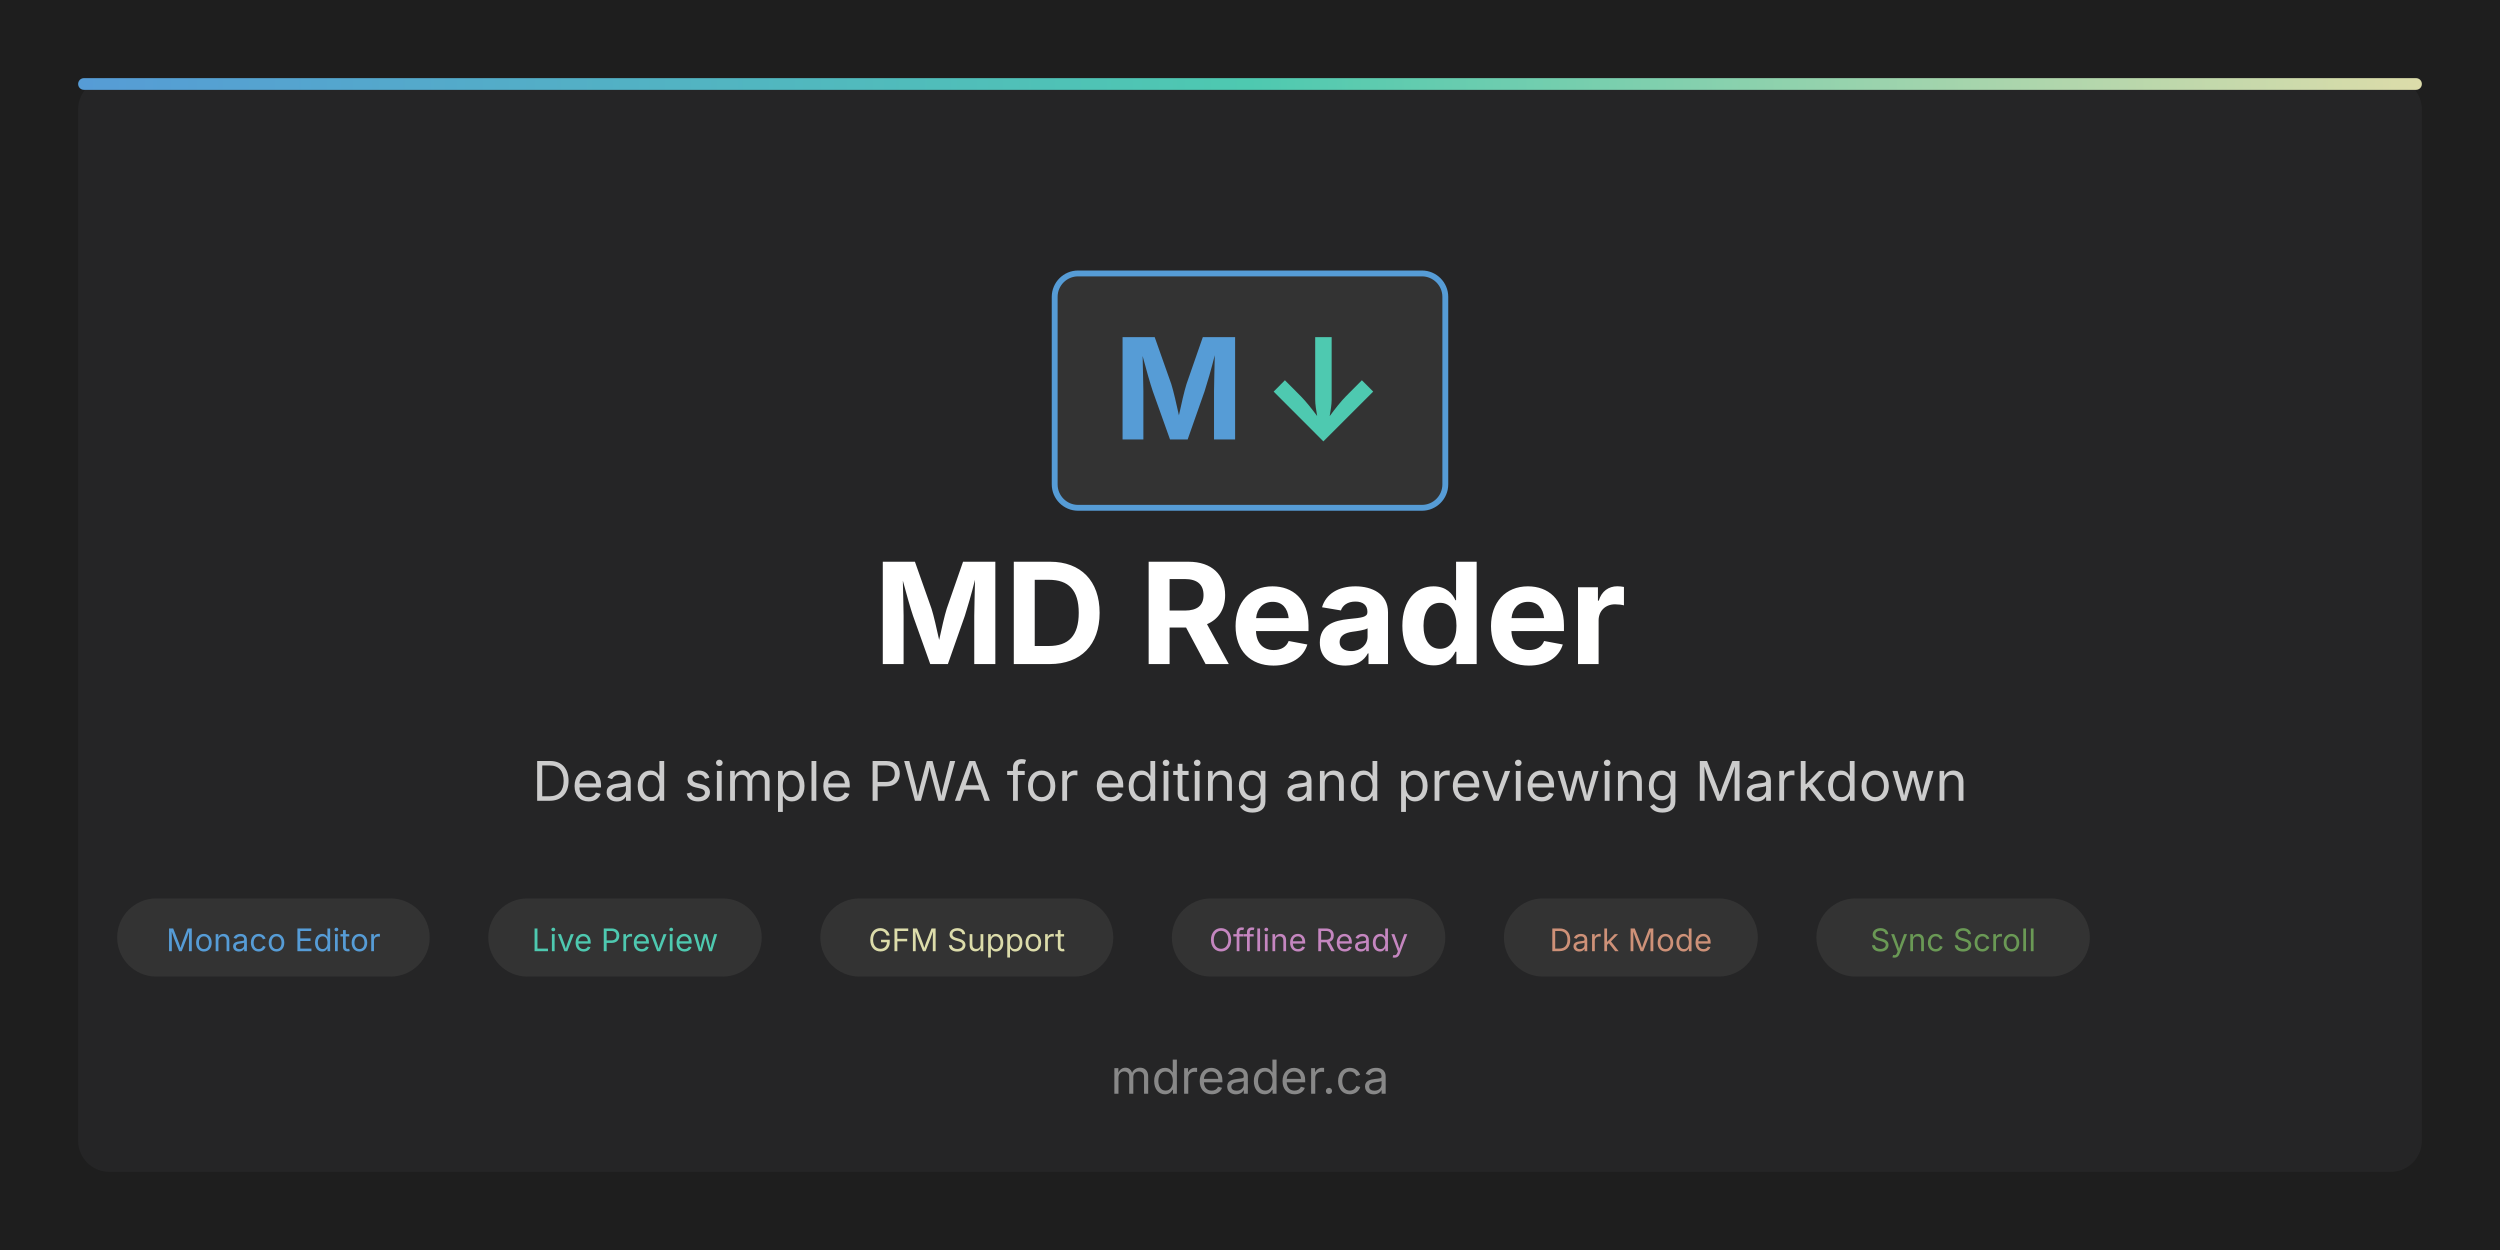
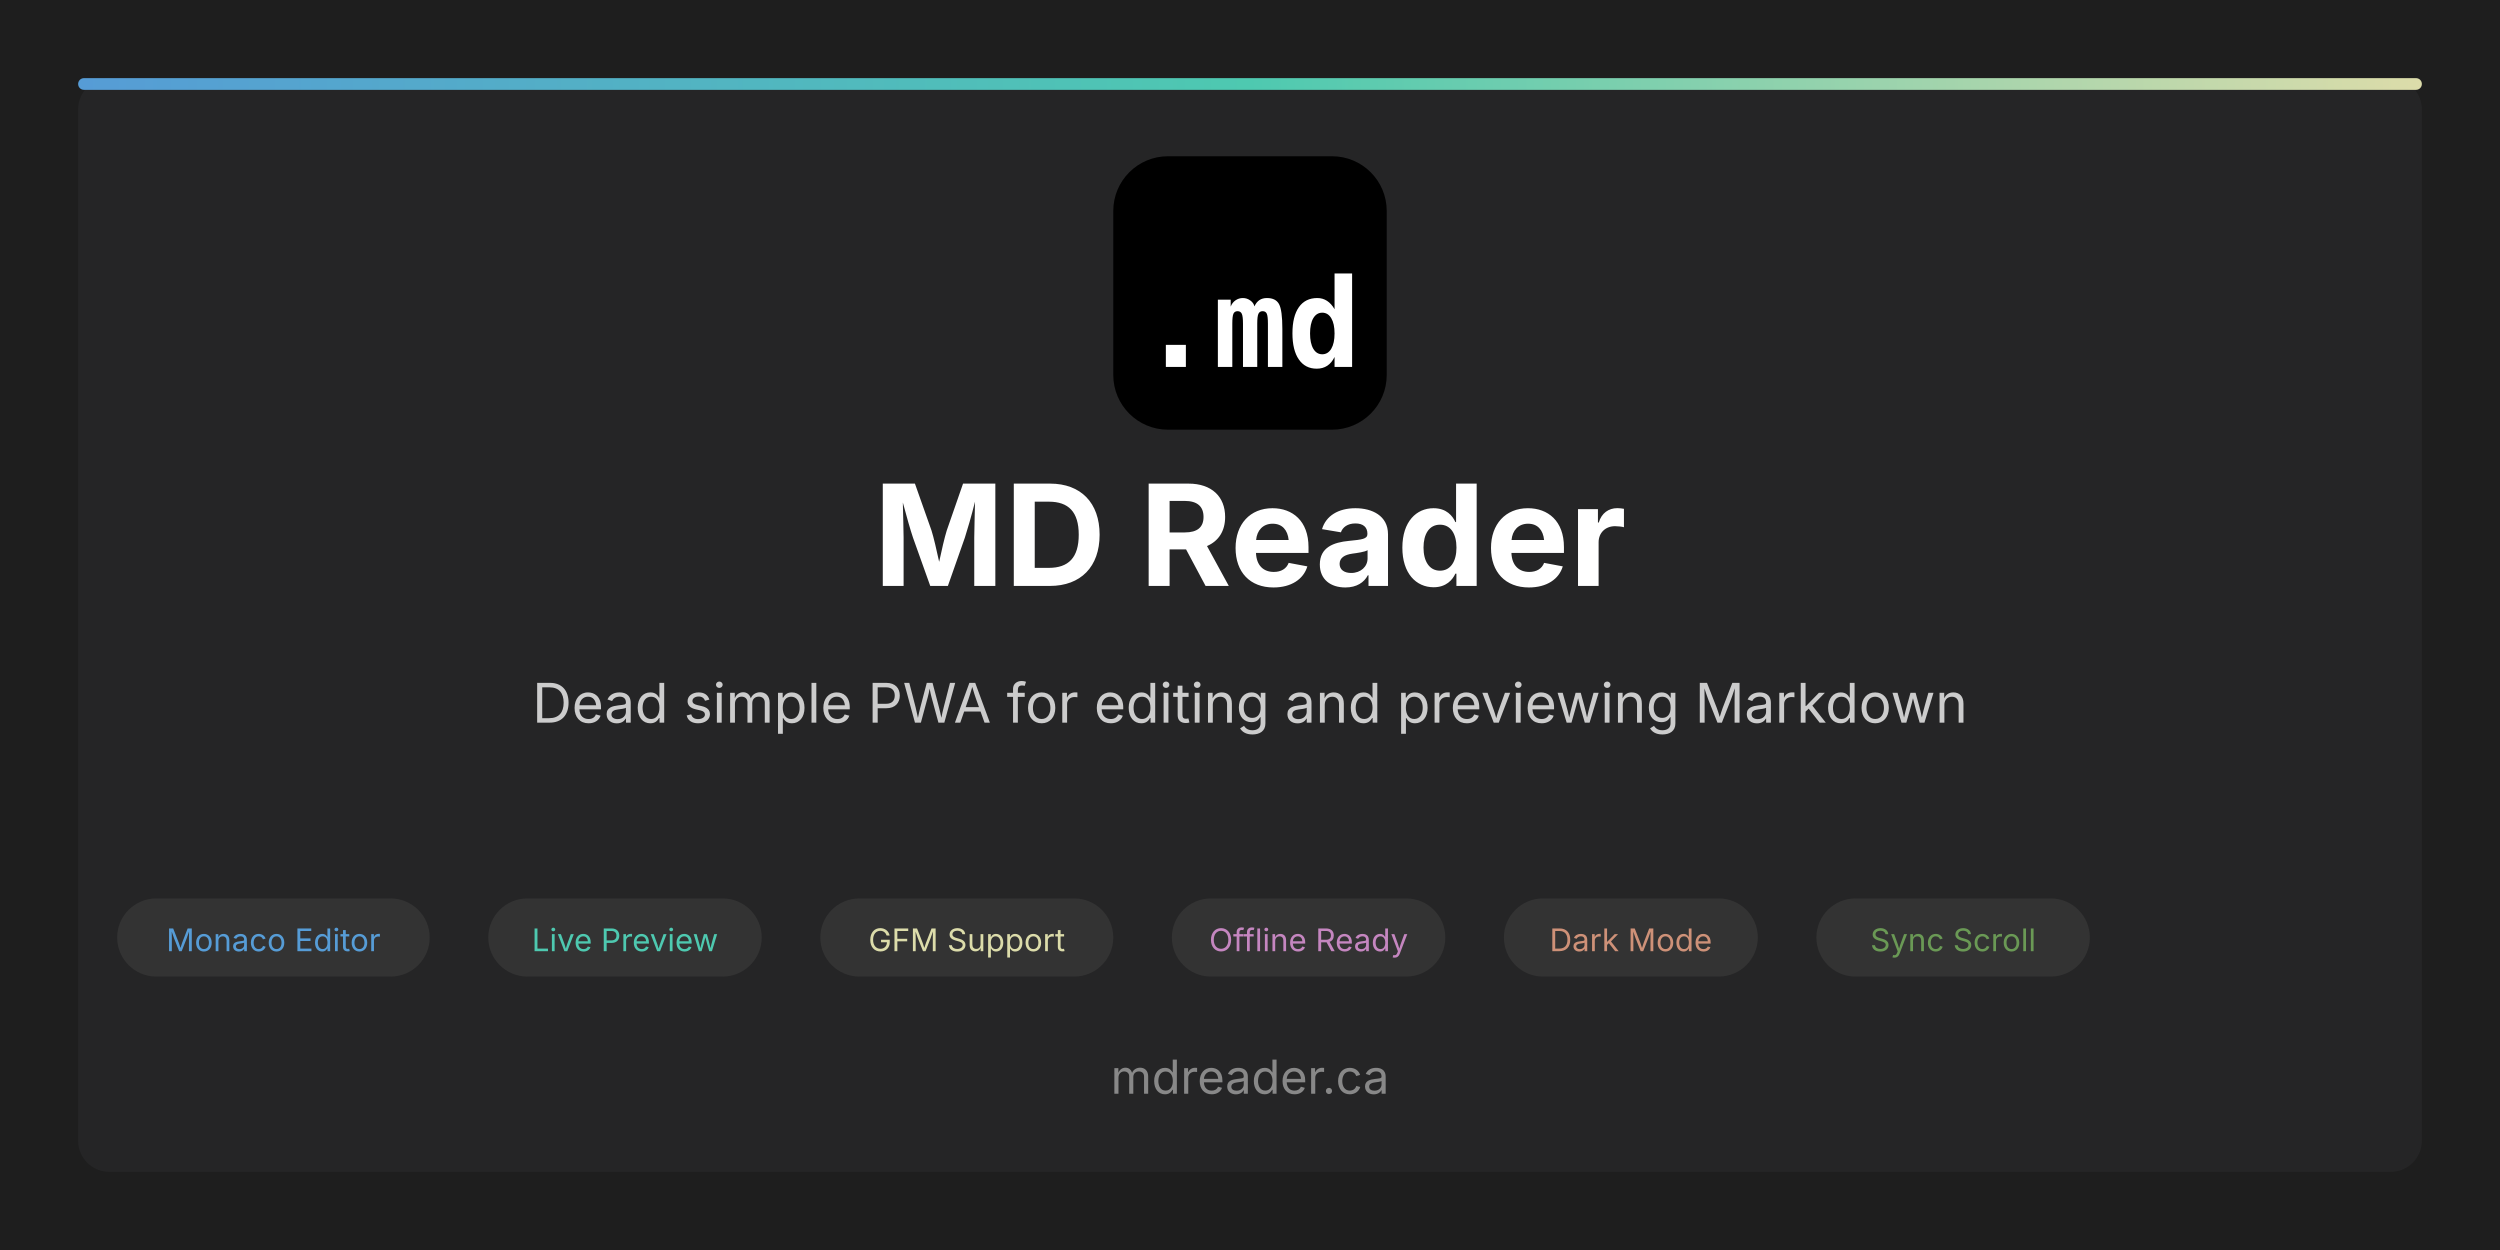
<svg xmlns="http://www.w3.org/2000/svg" width="1280" height="640" viewBox="0 0 1280 640" fill="none">
  <rect width="1280" height="640" fill="#1e1e1e" />
  <rect x="40" y="40" width="1200" height="560" fill="#252526" rx="16" />
  <defs>
    <linearGradient id="accent" x1="0%" y1="0%" x2="100%" y2="0%">
      <stop offset="0%" style="stop-color:#569cd6" />
      <stop offset="50%" style="stop-color:#4ec9b0" />
      <stop offset="100%" style="stop-color:#dcdcaa" />
    </linearGradient>
  </defs>
  <rect x="40" y="40" width="1200" height="6" fill="url(#accent)" rx="3" />
-   <g transform="translate(540, 140)">
-     <rect width="200" height="120" rx="12" fill="#333333" stroke="#569cd6" stroke-width="3" />
-     <text x="30" y="85" font-family="system-ui, -apple-system, sans-serif" font-size="72" font-weight="bold" fill="#569cd6">M</text>
-     <text x="105" y="85" font-family="system-ui, -apple-system, sans-serif" font-size="72" font-weight="bold" fill="#4ec9b0">↓</text>
+   <g transform="translate(570, 80)">
+     <rect width="140" height="140" fill="black" rx="28" ry="28" />
+     <text x="70" y="90" font-family="monospace" font-weight="bold" font-size="63" fill="white" text-anchor="middle" dominant-baseline="middle">.md</text>
  </g>
-   <text x="640" y="340" font-family="system-ui, -apple-system, sans-serif" font-size="72" font-weight="bold" fill="#ffffff" text-anchor="middle">MD Reader</text>
-   <text x="640" y="410" font-family="system-ui, -apple-system, sans-serif" font-size="28" fill="#cccccc" text-anchor="middle">Dead simple PWA for editing and previewing Markdown</text>
+   <text x="640" y="300" font-family="system-ui, -apple-system, sans-serif" font-size="72" font-weight="bold" fill="#ffffff" text-anchor="middle">MD Reader</text>
+   <text x="640" y="370" font-family="system-ui, -apple-system, sans-serif" font-size="28" fill="#cccccc" text-anchor="middle">Dead simple PWA for editing and previewing Markdown</text>
  <g transform="translate(640, 460)" text-anchor="middle">
    <rect x="-580" y="0" width="160" height="40" rx="20" fill="#333333" />
    <text x="-500" y="27" font-family="system-ui, -apple-system, sans-serif" font-size="16" fill="#569cd6" text-anchor="middle">Monaco Editor</text>
    <rect x="-390" y="0" width="140" height="40" rx="20" fill="#333333" />
    <text x="-320" y="27" font-family="system-ui, -apple-system, sans-serif" font-size="16" fill="#4ec9b0" text-anchor="middle">Live Preview</text>
    <rect x="-220" y="0" width="150" height="40" rx="20" fill="#333333" />
    <text x="-145" y="27" font-family="system-ui, -apple-system, sans-serif" font-size="16" fill="#dcdcaa" text-anchor="middle">GFM Support</text>
    <rect x="-40" y="0" width="140" height="40" rx="20" fill="#333333" />
    <text x="30" y="27" font-family="system-ui, -apple-system, sans-serif" font-size="16" fill="#c586c0" text-anchor="middle">Offline Ready</text>
    <rect x="130" y="0" width="130" height="40" rx="20" fill="#333333" />
    <text x="195" y="27" font-family="system-ui, -apple-system, sans-serif" font-size="16" fill="#ce9178" text-anchor="middle">Dark Mode</text>
    <rect x="290" y="0" width="140" height="40" rx="20" fill="#333333" />
    <text x="360" y="27" font-family="system-ui, -apple-system, sans-serif" font-size="16" fill="#6a9955" text-anchor="middle">Sync Scroll</text>
  </g>
  <text x="640" y="560" font-family="system-ui, -apple-system, sans-serif" font-size="24" fill="#888888" text-anchor="middle">mdreader.ca</text>
</svg>
